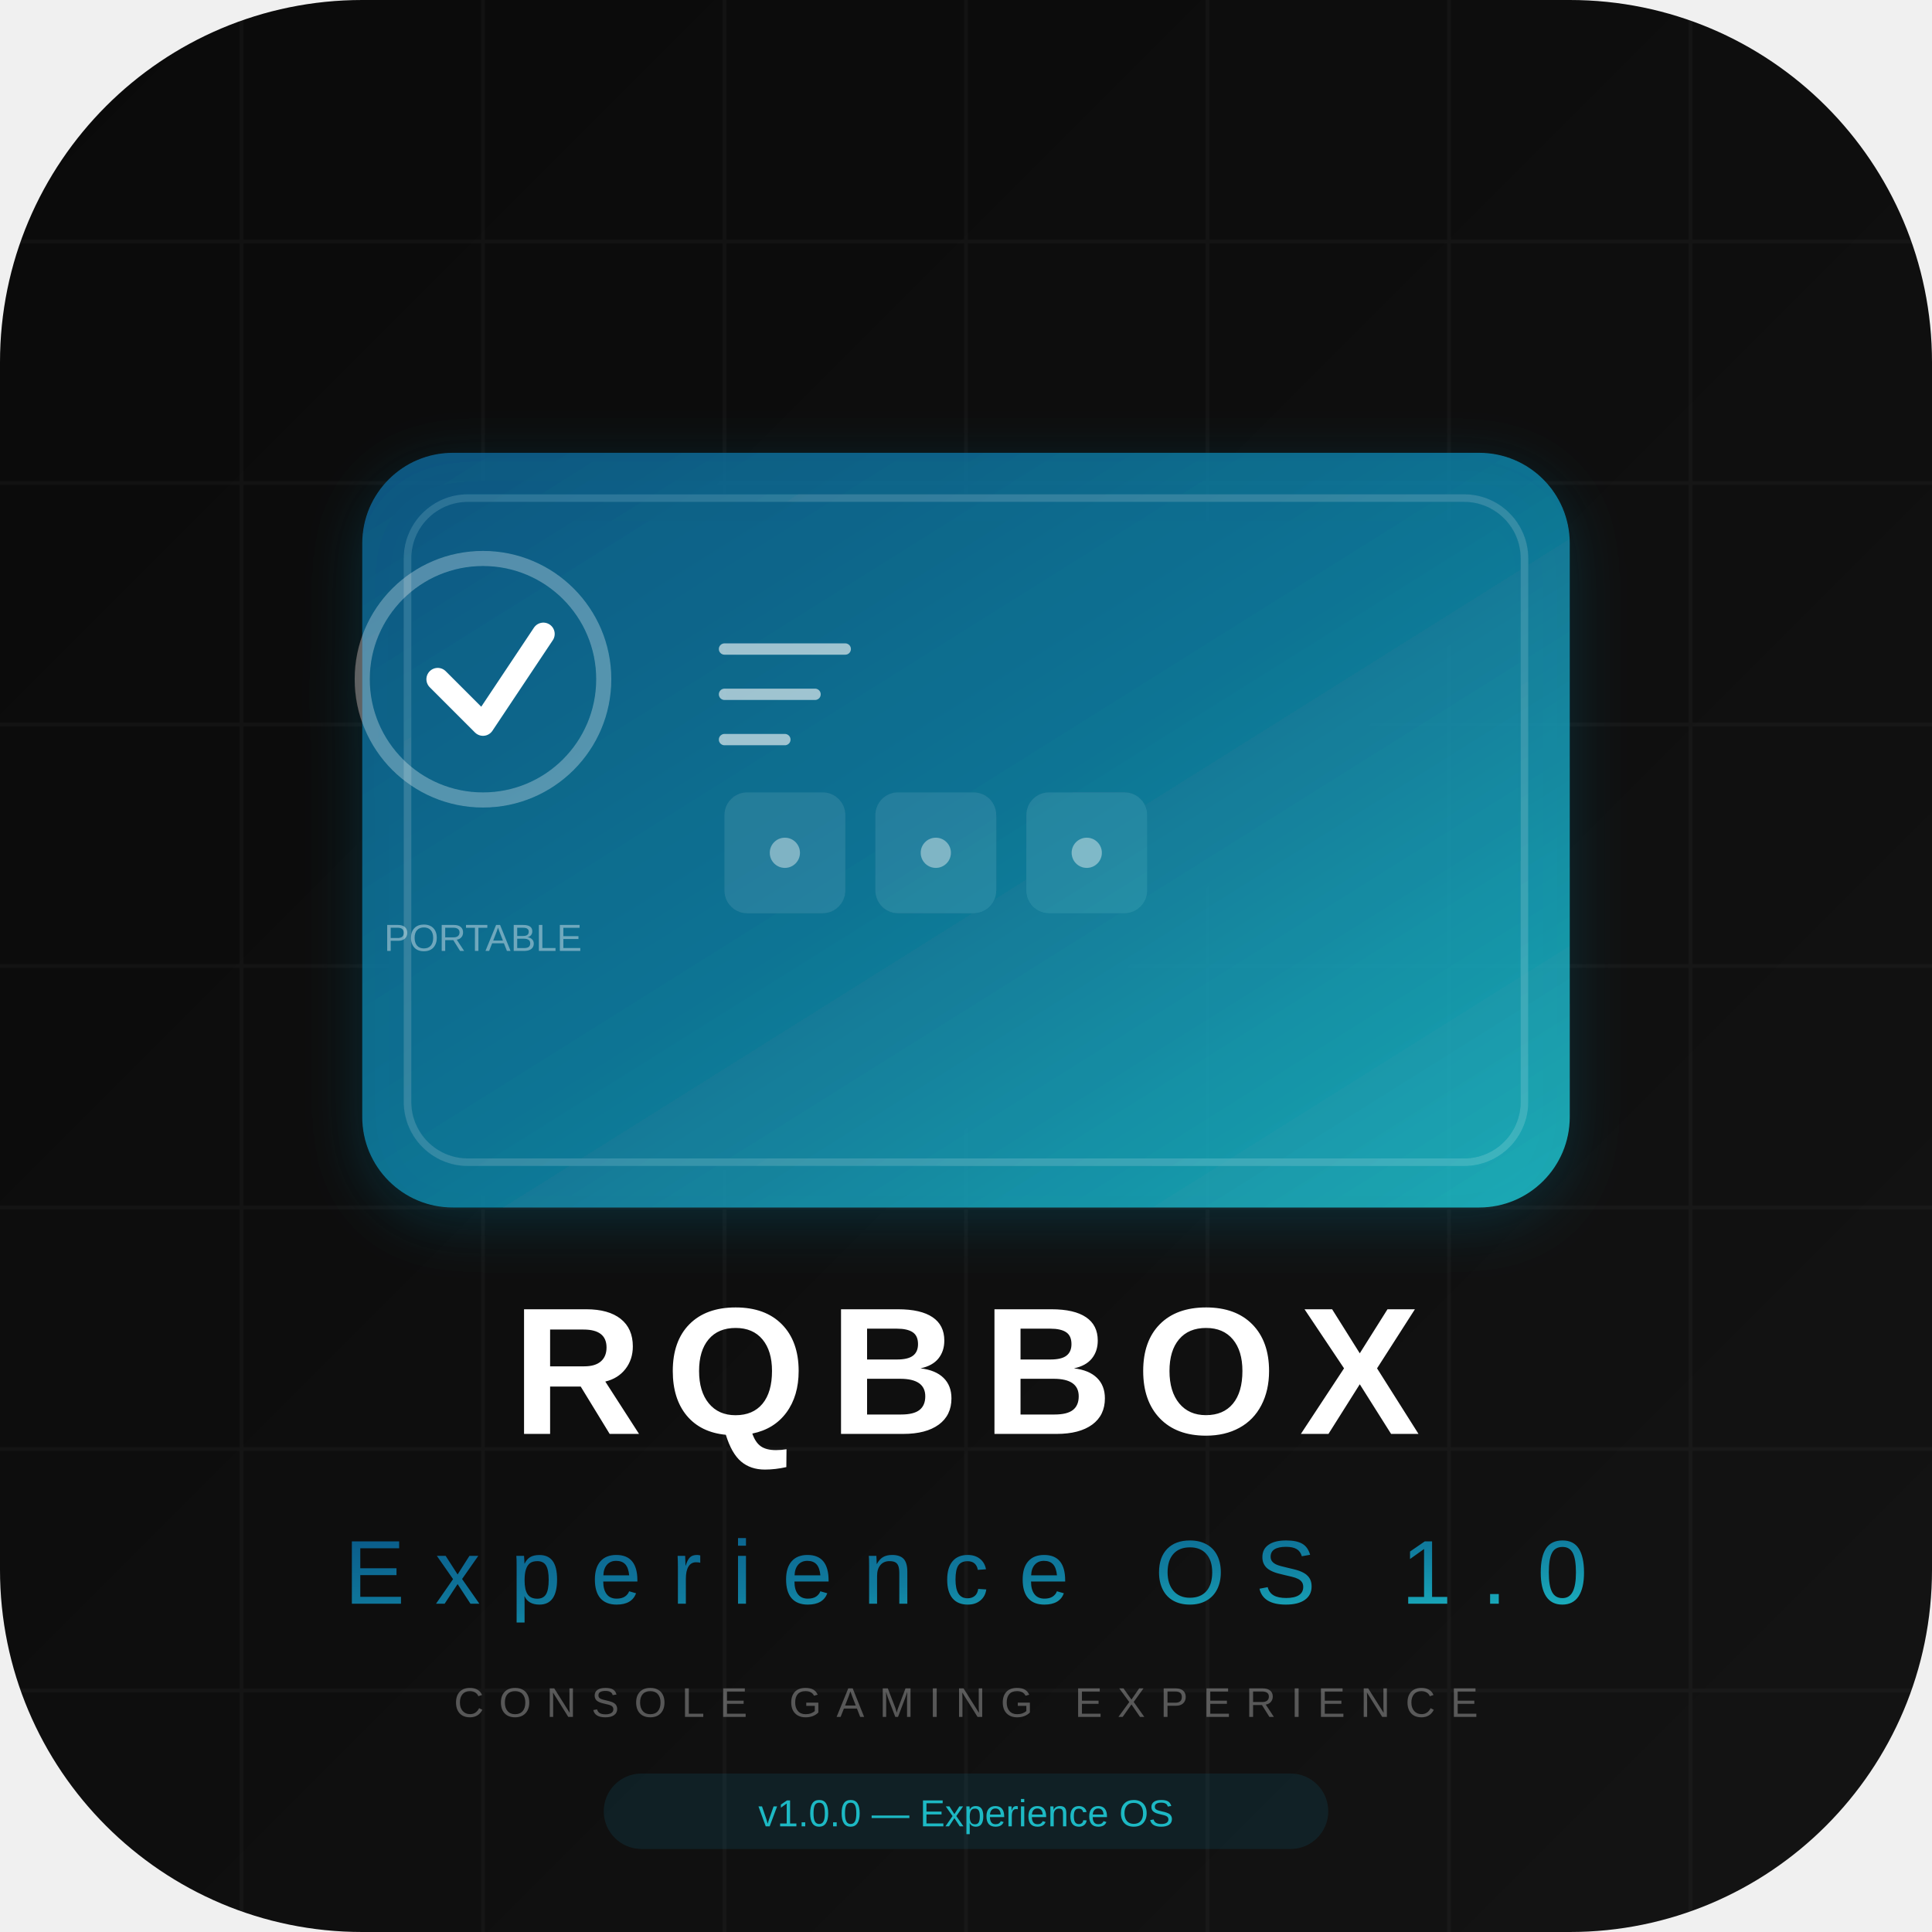
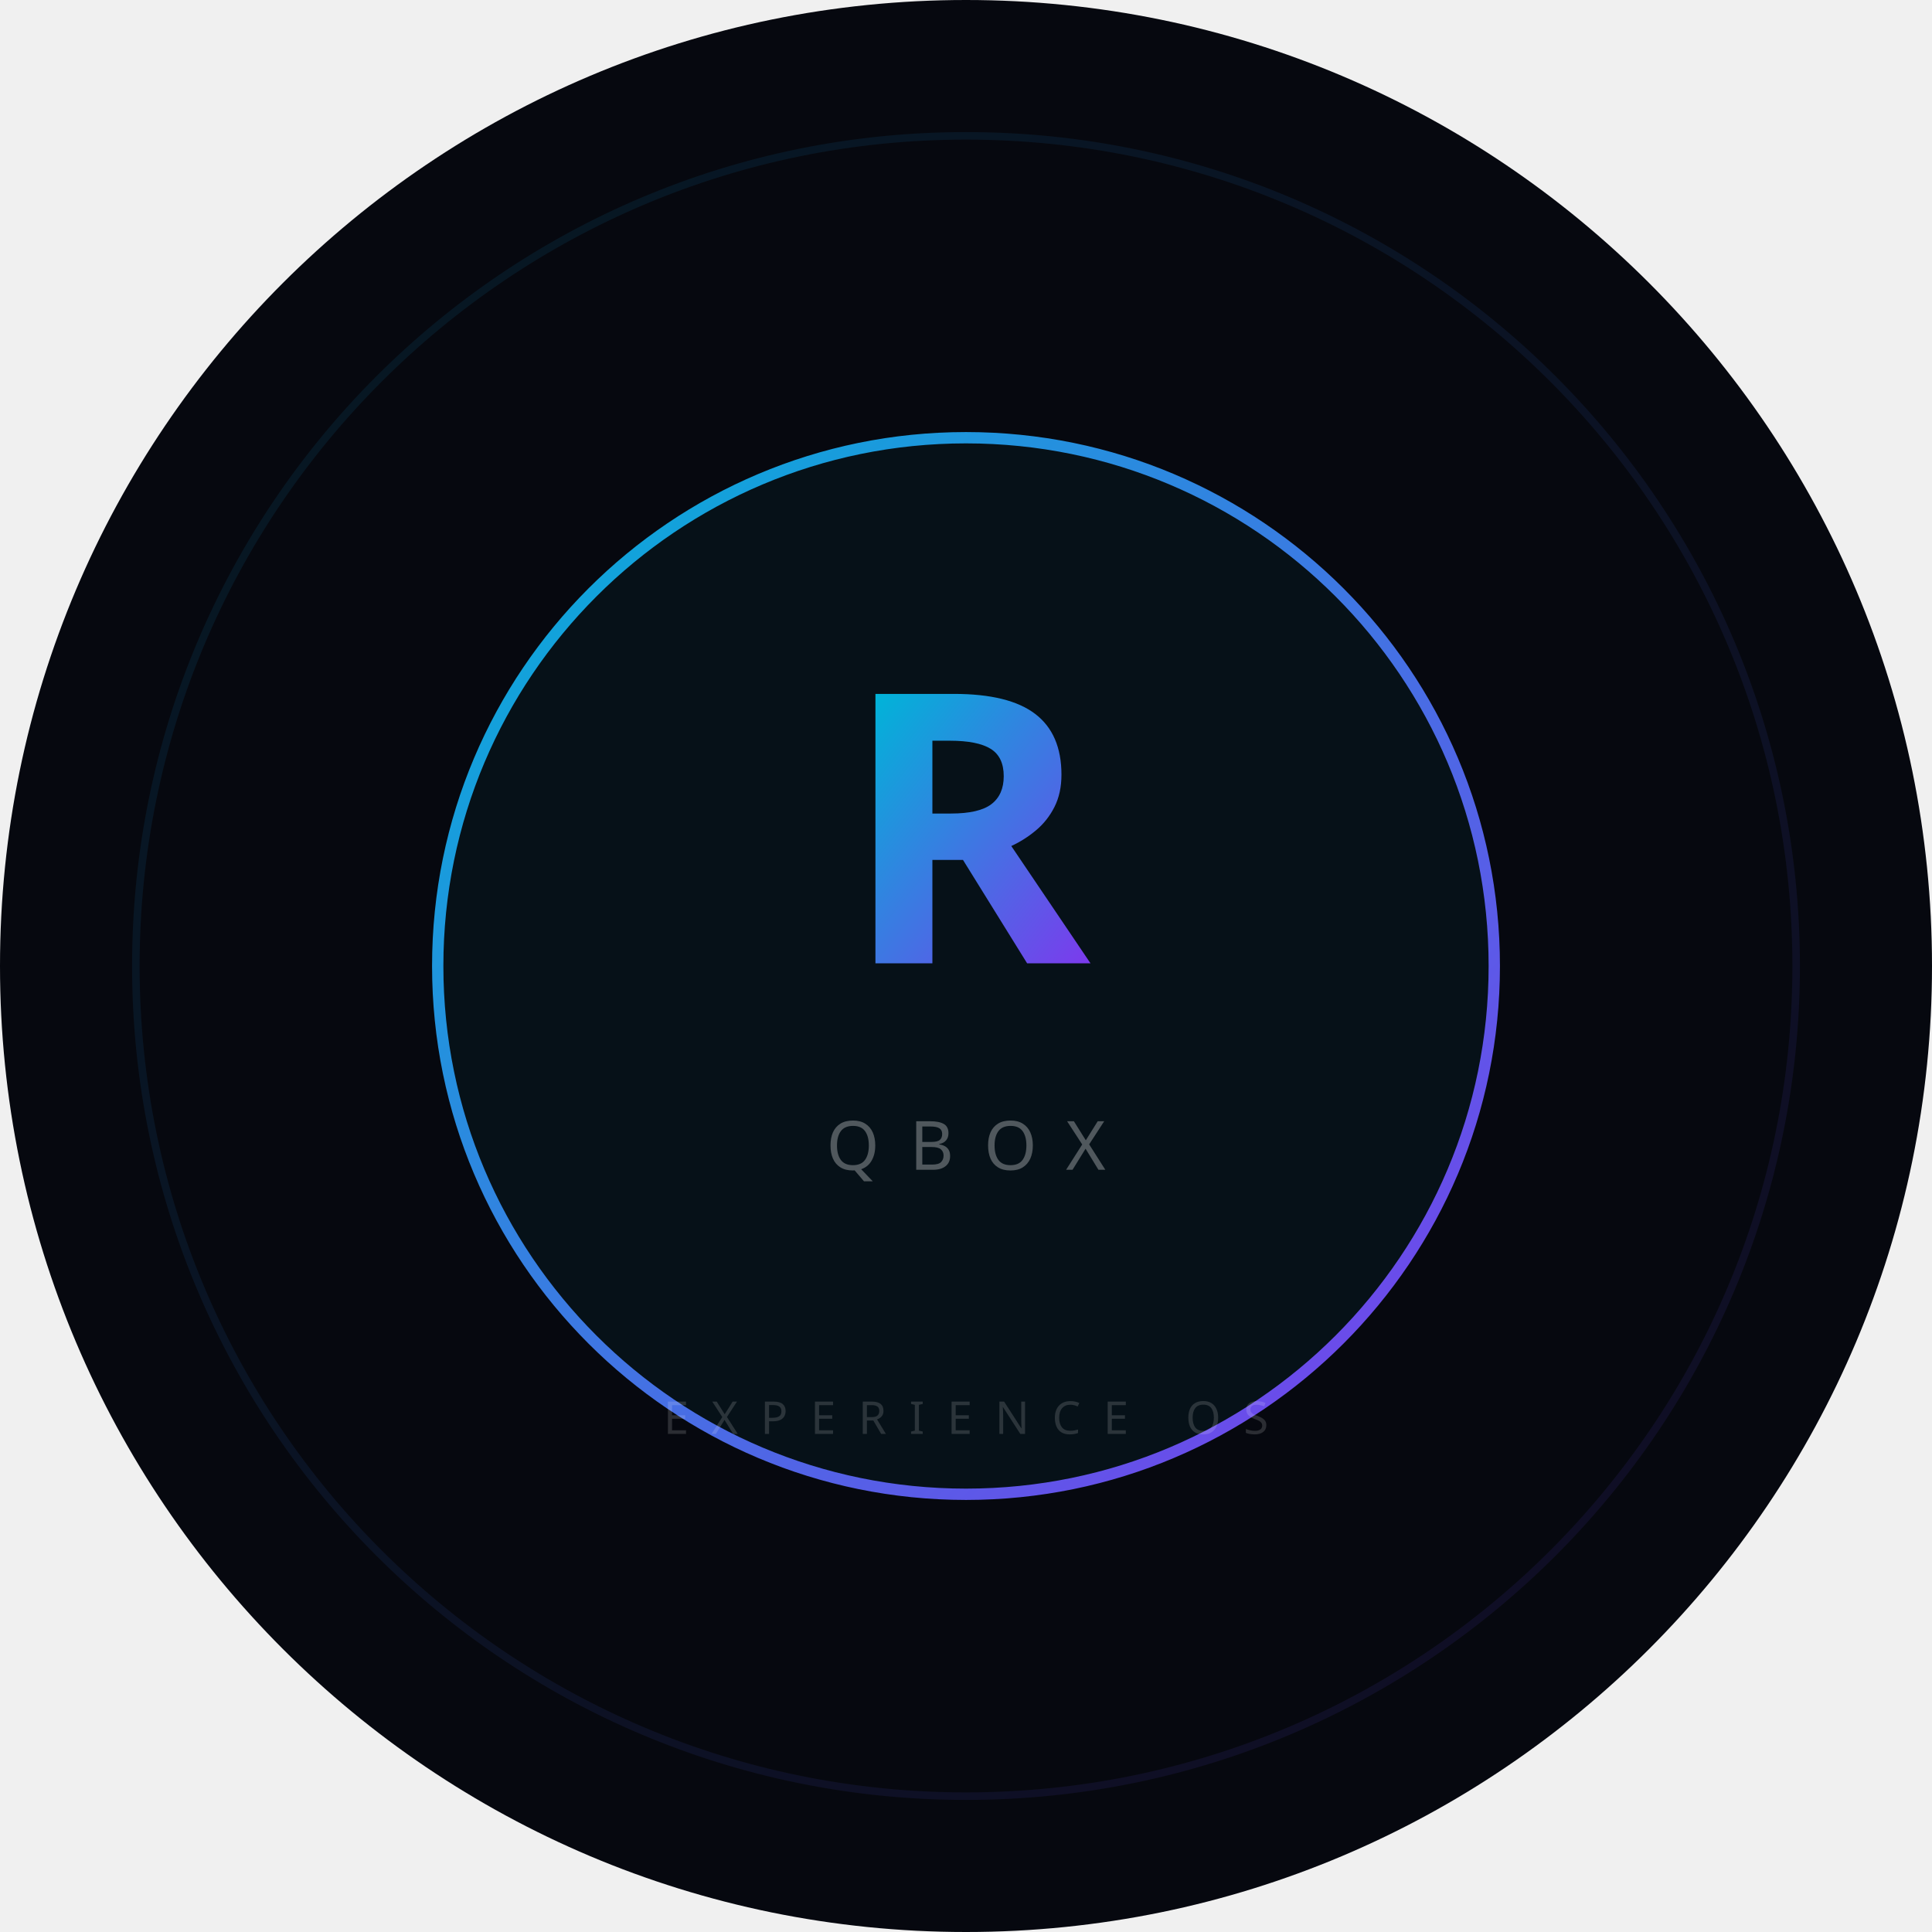
<svg xmlns="http://www.w3.org/2000/svg" viewBox="0 0 512 512" width="512" height="512">
  <defs>
-     <linearGradient id="bgGradOS" x1="0%" y1="0%" x2="100%" y2="100%">
-       <stop offset="0%" style="stop-color:#0a0a0a" />
-       <stop offset="50%" style="stop-color:#0e0e0e" />
-       <stop offset="100%" style="stop-color:#141414" />
+     <linearGradient id="g" x1="0%" y1="0%" x2="100%" y2="100%">
+       <stop offset="0%" style="stop-color:#00b4d8" />
+       <stop offset="100%" style="stop-color:#7c3aed" />
    </linearGradient>
-     <linearGradient id="osGrad" x1="0%" y1="0%" x2="100%" y2="100%">
-       <stop offset="0%" style="stop-color:#0a5c8a" />
-       <stop offset="50%" style="stop-color:#107c9e" />
-       <stop offset="100%" style="stop-color:#1db9c4" />
-     </linearGradient>
-     <filter id="shadowOS">
-       <feDropShadow dx="0" dy="4" stdDeviation="8" flood-color="rgba(16,124,158,0.3)" />
-     </filter>
  </defs>
-   <rect width="512" height="512" rx="96" fill="url(#bgGradOS)" />
-   <g opacity="0.03" stroke="white" stroke-width="1">
-     <line x1="0" y1="64" x2="512" y2="64" />
-     <line x1="0" y1="128" x2="512" y2="128" />
-     <line x1="0" y1="192" x2="512" y2="192" />
-     <line x1="0" y1="256" x2="512" y2="256" />
-     <line x1="0" y1="320" x2="512" y2="320" />
-     <line x1="0" y1="384" x2="512" y2="384" />
-     <line x1="0" y1="448" x2="512" y2="448" />
-     <line x1="64" y1="0" x2="64" y2="512" />
-     <line x1="128" y1="0" x2="128" y2="512" />
-     <line x1="192" y1="0" x2="192" y2="512" />
-     <line x1="256" y1="0" x2="256" y2="512" />
-     <line x1="320" y1="0" x2="320" y2="512" />
-     <line x1="384" y1="0" x2="384" y2="512" />
-     <line x1="448" y1="0" x2="448" y2="512" />
-   </g>
-   <g filter="url(#shadowOS)">
-     <rect x="96" y="120" width="320" height="200" rx="24" fill="url(#osGrad)" opacity="0.9" />
-     <rect x="108" y="132" width="296" height="176" rx="16" fill="none" stroke="rgba(255,255,255,0.15)" stroke-width="2" />
-     <circle cx="128" cy="180" r="32" fill="none" stroke="rgba(255,255,255,0.3)" stroke-width="4" />
-     <path d="M 116 180 L 128 192 L 144 168" stroke="white" stroke-width="6" fill="none" stroke-linecap="round" stroke-linejoin="round" />
-     <path d="M 192 172 L 224 172 M 192 184 L 216 184 M 192 196 L 208 196" stroke="rgba(255,255,255,0.6)" stroke-width="3" stroke-linecap="round" />
-     <rect x="192" y="210" width="32" height="32" rx="6" fill="rgba(255,255,255,0.1)" />
-     <rect x="232" y="210" width="32" height="32" rx="6" fill="rgba(255,255,255,0.1)" />
-     <rect x="272" y="210" width="32" height="32" rx="6" fill="rgba(255,255,255,0.1)" />
-     <circle cx="208" cy="226" r="4" fill="rgba(255,255,255,0.4)" />
-     <circle cx="248" cy="226" r="4" fill="rgba(255,255,255,0.4)" />
-     <circle cx="288" cy="226" r="4" fill="rgba(255,255,255,0.4)" />
-     <text x="128" y="252" text-anchor="middle" font-family="Segoe UI,Arial,sans-serif" font-size="10" fill="rgba(255,255,255,0.4)">PORTABLE</text>
-   </g>
-   <text x="256" y="380" text-anchor="middle" font-family="Segoe UI Variable,Segoe UI,Arial,sans-serif" font-size="48" font-weight="800" fill="white" letter-spacing="6">RQBBOX</text>
-   <text x="256" y="425" text-anchor="middle" font-family="Segoe UI Variable,Segoe UI,Arial,sans-serif" font-size="24" font-weight="300" fill="url(#osGrad)" letter-spacing="8">Experience OS 1.0</text>
-   <text x="256" y="455" text-anchor="middle" font-family="Segoe UI,Arial,sans-serif" font-size="11" fill="rgba(255,255,255,0.3)" letter-spacing="4">CONSOLE GAMING EXPERIENCE</text>
-   <rect x="160" y="470" width="192" height="20" rx="10" fill="rgba(16,124,158,0.15)" />
-   <text x="256" y="484" text-anchor="middle" font-family="Segoe UI,Arial,sans-serif" font-size="10" fill="#1db9c4">v1.0.0 — Experience OS</text>
+   <circle cx="256" cy="256" r="256" fill="#06080f" />
+   <circle cx="256" cy="256" r="220" fill="none" stroke="url(#g)" stroke-width="2" opacity="0.1" />
+   <circle cx="256" cy="256" r="140" fill="rgba(0,180,216,0.05)" stroke="url(#g)" stroke-width="3" />
+   <text x="256" y="220" font-family="system-ui,sans-serif" font-size="100" font-weight="800" text-anchor="middle" dominant-baseline="middle" fill="url(#g)">R</text>
+   <text x="256" y="310" font-family="system-ui,sans-serif" font-size="18" font-weight="300" letter-spacing="8" text-anchor="middle" fill="rgba(255,255,255,0.3)">QBOX</text>
+   <text x="256" y="380" font-family="system-ui,sans-serif" font-size="12" font-weight="400" letter-spacing="6" text-anchor="middle" fill="rgba(255,255,255,0.15)">EXPERIENCE OS</text>
</svg>
